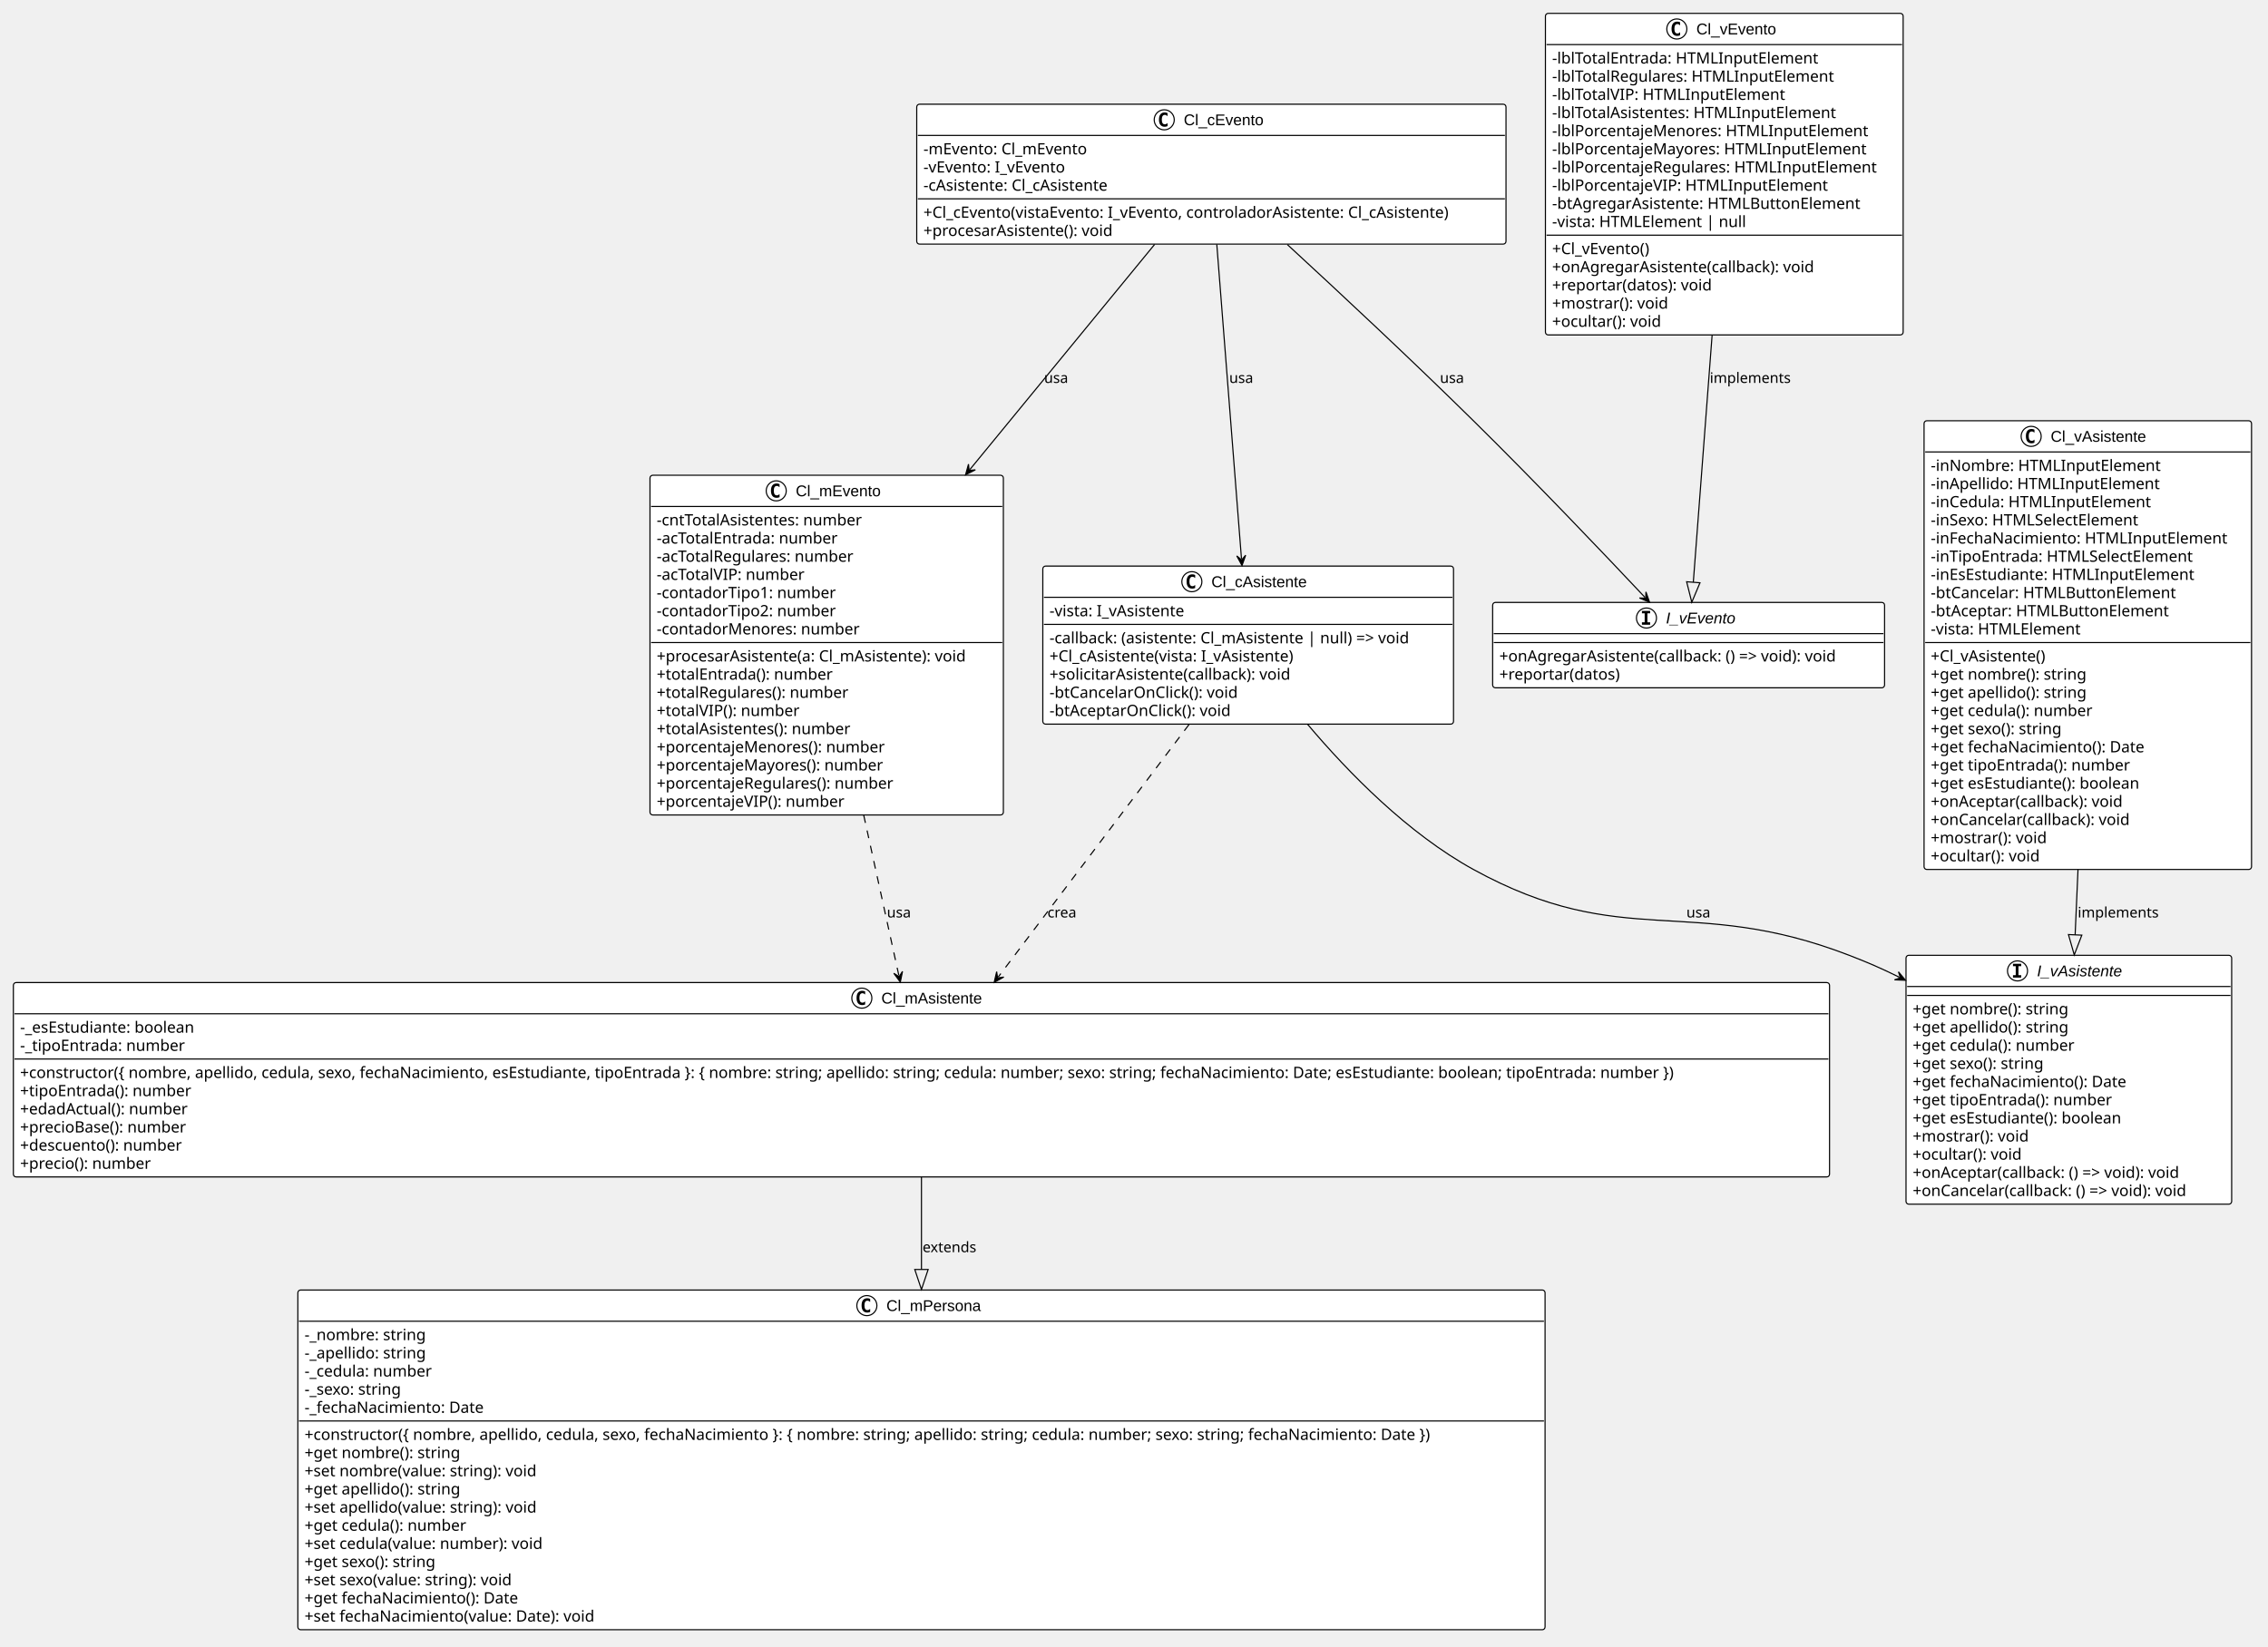
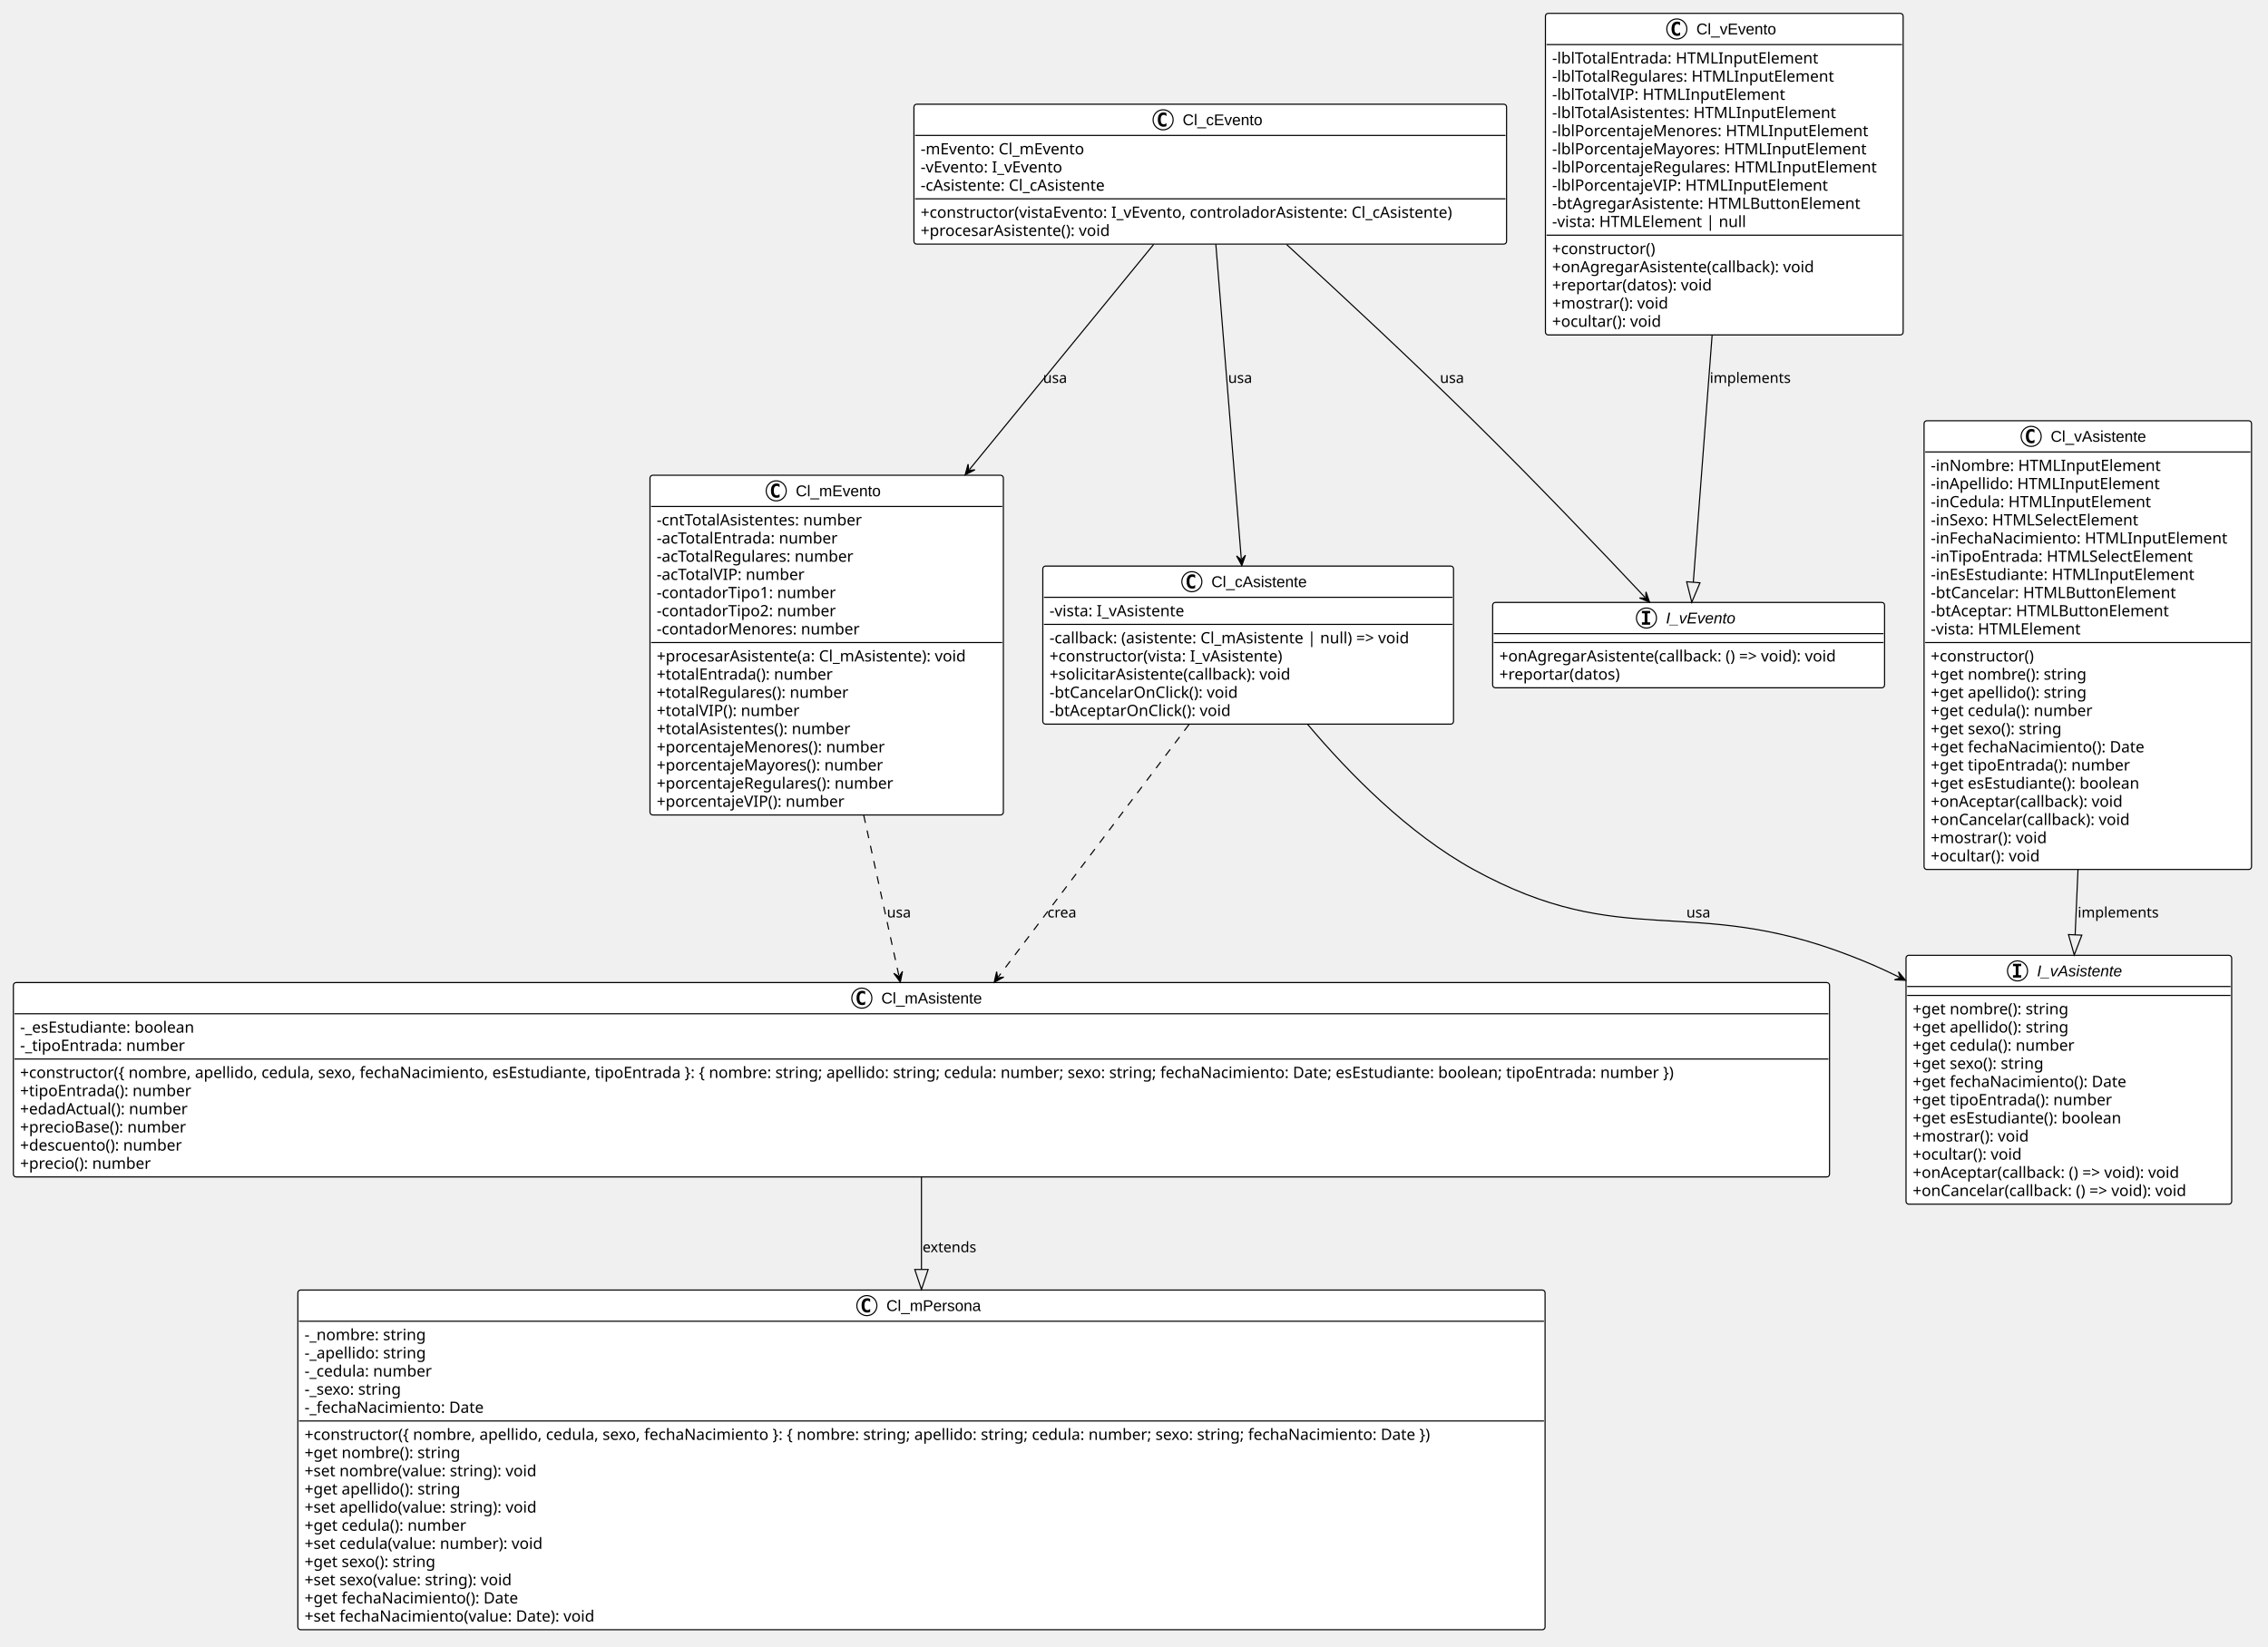
<svg xmlns="http://www.w3.org/2000/svg" contentStyleType="text/css" data-diagram-type="CLASS" height="1477px" preserveAspectRatio="none" style="width:2034px;height:1477px;background:#FFFFFF;" version="1.1" viewBox="0 0 2034 1477" width="2034px" zoomAndPan="magnify">
  <defs />
  <g>
    <g class="entity" data-qualified-name="Cl_mPersona" data-source-line="9" id="ent0002">
      <rect fill="#FFFFFF" height="304.75" rx="2.5" ry="2.5" style="stroke:#000000;stroke-width:1;" width="1118.533" x="267.12" y="1157.25" />
      <ellipse cx="777.424" cy="1171.25" fill="#FFFFFF" rx="9" ry="9" style="stroke:#000000;stroke-width:1;" />
      <path d="M780.393,1176.891 Q779.814,1177.188 779.174,1177.328 Q778.533,1177.484 777.83,1177.484 Q775.33,1177.484 774.002,1175.844 Q772.689,1174.188 772.689,1171.062 Q772.689,1167.938 774.002,1166.281 Q775.33,1164.625 777.83,1164.625 Q778.533,1164.625 779.174,1164.781 Q779.83,1164.938 780.393,1165.234 L780.393,1167.953 Q779.768,1167.375 779.174,1167.109 Q778.58,1166.828 777.955,1166.828 Q776.611,1166.828 775.924,1167.906 Q775.236,1168.969 775.236,1171.062 Q775.236,1173.156 775.924,1174.234 Q776.611,1175.297 777.955,1175.297 Q778.58,1175.297 779.174,1175.031 Q779.768,1174.75 780.393,1174.172 L780.393,1176.891 Z " fill="#000000" />
      <text fill="#000000" font-family="Arial" font-size="14" lengthAdjust="spacing" textLength="90.426" x="794.924" y="1176.097">Cl_mPersona</text>
      <line style="stroke:#000000;stroke-width:1;" x1="268.12" x2="1384.653" y1="1185.25" y2="1185.25" />
      <text fill="#000000" font-family="Verdana" font-size="14" lengthAdjust="spacing" textLength="115.739" x="273.12" y="1202.245">-_nombre: string</text>
      <text fill="#000000" font-family="Verdana" font-size="14" lengthAdjust="spacing" textLength="116.607" x="273.12" y="1218.542">-_apellido: string</text>
      <text fill="#000000" font-family="Verdana" font-size="14" lengthAdjust="spacing" textLength="122.397" x="273.12" y="1234.839">-_cedula: number</text>
      <text fill="#000000" font-family="Verdana" font-size="14" lengthAdjust="spacing" textLength="94.165" x="273.12" y="1251.136">-_sexo: string</text>
      <text fill="#000000" font-family="Verdana" font-size="14" lengthAdjust="spacing" textLength="173.079" x="273.12" y="1267.433">-_fechaNacimiento: Date</text>
      <line style="stroke:#000000;stroke-width:1;" x1="268.12" x2="1384.653" y1="1274.734" y2="1274.734" />
      <text fill="#000000" font-family="Verdana" font-size="14" lengthAdjust="spacing" textLength="1106.533" x="273.12" y="1291.729">+constructor({ nombre, apellido, cedula, sexo, fechaNacimiento }: { nombre: string; apellido: string; cedula: number; sexo: string; fechaNacimiento: Date })</text>
      <text fill="#000000" font-family="Verdana" font-size="14" lengthAdjust="spacing" textLength="153.781" x="273.12" y="1308.026">+get nombre(): string</text>
      <text fill="#000000" font-family="Verdana" font-size="14" lengthAdjust="spacing" textLength="229.223" x="273.12" y="1324.323">+set nombre(value: string): void</text>
      <text fill="#000000" font-family="Verdana" font-size="14" lengthAdjust="spacing" textLength="154.649" x="273.12" y="1340.62">+get apellido(): string</text>
      <text fill="#000000" font-family="Verdana" font-size="14" lengthAdjust="spacing" textLength="230.091" x="273.12" y="1356.917">+set apellido(value: string): void</text>
      <text fill="#000000" font-family="Verdana" font-size="14" lengthAdjust="spacing" textLength="160.44" x="273.12" y="1373.214">+get cedula(): number</text>
      <text fill="#000000" font-family="Verdana" font-size="14" lengthAdjust="spacing" textLength="235.881" x="273.12" y="1389.511">+set cedula(value: number): void</text>
      <text fill="#000000" font-family="Verdana" font-size="14" lengthAdjust="spacing" textLength="132.207" x="273.12" y="1405.808">+get sexo(): string</text>
      <text fill="#000000" font-family="Verdana" font-size="14" lengthAdjust="spacing" textLength="207.648" x="273.12" y="1422.104">+set sexo(value: string): void</text>
      <text fill="#000000" font-family="Verdana" font-size="14" lengthAdjust="spacing" textLength="211.121" x="273.12" y="1438.401">+get fechaNacimiento(): Date</text>
      <text fill="#000000" font-family="Verdana" font-size="14" lengthAdjust="spacing" textLength="286.562" x="273.12" y="1454.698">+set fechaNacimiento(value: Date): void</text>
    </g>
    <g class="entity" data-qualified-name="Cl_mAsistente" data-source-line="28" id="ent0003">
      <rect fill="#FFFFFF" height="174.375" rx="2.5" ry="2.5" style="stroke:#000000;stroke-width:1;" width="1628.774" x="12" y="881.43" />
      <ellipse cx="772.919" cy="895.43" fill="#FFFFFF" rx="9" ry="9" style="stroke:#000000;stroke-width:1;" />
      <path d="M775.888,901.071 Q775.31,901.367 774.669,901.508 Q774.029,901.664 773.326,901.664 Q770.826,901.664 769.498,900.024 Q768.185,898.367 768.185,895.242 Q768.185,892.117 769.498,890.461 Q770.826,888.805 773.326,888.805 Q774.029,888.805 774.669,888.961 Q775.326,889.117 775.888,889.414 L775.888,892.133 Q775.263,891.555 774.669,891.289 Q774.076,891.008 773.451,891.008 Q772.107,891.008 771.419,892.086 Q770.732,893.149 770.732,895.242 Q770.732,897.336 771.419,898.414 Q772.107,899.477 773.451,899.477 Q774.076,899.477 774.669,899.211 Q775.263,898.93 775.888,898.352 L775.888,901.071 Z " fill="#000000" />
      <text fill="#000000" font-family="Arial" font-size="14" lengthAdjust="spacing" textLength="99.436" x="790.419" y="900.277">Cl_mAsistente</text>
      <line style="stroke:#000000;stroke-width:1;" x1="13" x2="1639.774" y1="909.43" y2="909.43" />
      <text fill="#000000" font-family="Verdana" font-size="14" lengthAdjust="spacing" textLength="167.932" x="18" y="926.425">-_esEstudiante: boolean</text>
      <text fill="#000000" font-family="Verdana" font-size="14" lengthAdjust="spacing" textLength="157.698" x="18" y="942.722">-_tipoEntrada: number</text>
      <line style="stroke:#000000;stroke-width:1;" x1="13" x2="1639.774" y1="950.024" y2="950.024" />
      <text fill="#000000" font-family="Verdana" font-size="14" lengthAdjust="spacing" textLength="1616.774" x="18" y="967.019">+constructor({ nombre, apellido, cedula, sexo, fechaNacimiento, esEstudiante, tipoEntrada }: { nombre: string; apellido: string; cedula: number; sexo: string; fechaNacimiento: Date; esEstudiante: boolean; tipoEntrada: number })</text>
      <text fill="#000000" font-family="Verdana" font-size="14" lengthAdjust="spacing" textLength="168.301" x="18" y="983.316">+tipoEntrada(): number</text>
      <text fill="#000000" font-family="Verdana" font-size="14" lengthAdjust="spacing" textLength="165.532" x="18" y="999.613">+edadActual(): number</text>
      <text fill="#000000" font-family="Verdana" font-size="14" lengthAdjust="spacing" textLength="163.96" x="18" y="1015.909">+precioBase(): number</text>
      <text fill="#000000" font-family="Verdana" font-size="14" lengthAdjust="spacing" textLength="159.366" x="18" y="1032.206">+descuento(): number</text>
      <text fill="#000000" font-family="Verdana" font-size="14" lengthAdjust="spacing" textLength="129.869" x="18" y="1048.503">+precio(): number</text>
    </g>
    <g class="entity" data-qualified-name="Cl_mEvento" data-source-line="41" id="ent0005">
      <rect fill="#FFFFFF" height="304.75" rx="2.5" ry="2.5" style="stroke:#000000;stroke-width:1;" width="316.91" x="582.93" y="426.34" />
      <ellipse cx="696.148" cy="440.34" fill="#FFFFFF" rx="9" ry="9" style="stroke:#000000;stroke-width:1;" />
      <path d="M699.116,445.981 Q698.538,446.277 697.898,446.418 Q697.257,446.574 696.554,446.574 Q694.054,446.574 692.726,444.934 Q691.413,443.277 691.413,440.152 Q691.413,437.027 692.726,435.371 Q694.054,433.715 696.554,433.715 Q697.257,433.715 697.898,433.871 Q698.554,434.027 699.116,434.324 L699.116,437.043 Q698.491,436.465 697.898,436.199 Q697.304,435.918 696.679,435.918 Q695.335,435.918 694.648,436.996 Q693.96,438.059 693.96,440.152 Q693.96,442.246 694.648,443.324 Q695.335,444.387 696.679,444.387 Q697.304,444.387 697.898,444.121 Q698.491,443.84 699.116,443.262 L699.116,445.981 Z " fill="#000000" />
      <text fill="#000000" font-family="Arial" font-size="14" lengthAdjust="spacing" textLength="82.975" x="713.648" y="445.187">Cl_mEvento</text>
      <line style="stroke:#000000;stroke-width:1;" x1="583.93" x2="898.84" y1="454.34" y2="454.34" />
      <text fill="#000000" font-family="Verdana" font-size="14" lengthAdjust="spacing" textLength="198.42" x="588.93" y="471.335">-cntTotalAsistentes: number</text>
      <text fill="#000000" font-family="Verdana" font-size="14" lengthAdjust="spacing" textLength="175.219" x="588.93" y="487.632">-acTotalEntrada: number</text>
      <text fill="#000000" font-family="Verdana" font-size="14" lengthAdjust="spacing" textLength="190.442" x="588.93" y="503.929">-acTotalRegulares: number</text>
      <text fill="#000000" font-family="Verdana" font-size="14" lengthAdjust="spacing" textLength="142.358" x="588.93" y="520.226">-acTotalVIP: number</text>
      <text fill="#000000" font-family="Verdana" font-size="14" lengthAdjust="spacing" textLength="170.071" x="588.93" y="536.523">-contadorTipo1: number</text>
      <text fill="#000000" font-family="Verdana" font-size="14" lengthAdjust="spacing" textLength="170.071" x="588.93" y="552.819">-contadorTipo2: number</text>
      <text fill="#000000" font-family="Verdana" font-size="14" lengthAdjust="spacing" textLength="191.065" x="588.93" y="569.116">-contadorMenores: number</text>
      <line style="stroke:#000000;stroke-width:1;" x1="583.93" x2="898.84" y1="576.418" y2="576.418" />
      <text fill="#000000" font-family="Verdana" font-size="14" lengthAdjust="spacing" textLength="304.91" x="588.93" y="593.413">+procesarAsistente(a: Cl_mAsistente): void</text>
      <text fill="#000000" font-family="Verdana" font-size="14" lengthAdjust="spacing" textLength="173.482" x="588.93" y="609.71">+totalEntrada(): number</text>
      <text fill="#000000" font-family="Verdana" font-size="14" lengthAdjust="spacing" textLength="188.706" x="588.93" y="626.007">+totalRegulares(): number</text>
      <text fill="#000000" font-family="Verdana" font-size="14" lengthAdjust="spacing" textLength="140.622" x="588.93" y="642.304">+totalVIP(): number</text>
      <text fill="#000000" font-family="Verdana" font-size="14" lengthAdjust="spacing" textLength="190.9" x="588.93" y="658.601">+totalAsistentes(): number</text>
      <text fill="#000000" font-family="Verdana" font-size="14" lengthAdjust="spacing" textLength="221.218" x="588.93" y="674.898">+porcentajeMenores(): number</text>
      <text fill="#000000" font-family="Verdana" font-size="14" lengthAdjust="spacing" textLength="220.596" x="588.93" y="691.194">+porcentajeMayores(): number</text>
      <text fill="#000000" font-family="Verdana" font-size="14" lengthAdjust="spacing" textLength="231.656" x="588.93" y="707.491">+porcentajeRegulares(): number</text>
      <text fill="#000000" font-family="Verdana" font-size="14" lengthAdjust="spacing" textLength="183.572" x="588.93" y="723.788">+porcentajeVIP(): number</text>
    </g>
    <g class="entity" data-qualified-name="I_vAsistente" data-source-line="63" id="ent0007">
      <rect fill="#FFFFFF" height="223.266" rx="2.5" ry="2.5" style="stroke:#000000;stroke-width:1;" width="292.055" x="1709.36" y="856.98" />
      <ellipse cx="1809.364" cy="870.98" fill="#FFFFFF" rx="9" ry="9" style="stroke:#000000;stroke-width:1;" />
      <path d="M1805.286,866.746 L1805.286,864.589 L1812.676,864.589 L1812.676,866.746 L1810.208,866.746 L1810.208,874.824 L1812.676,874.824 L1812.676,876.98 L1805.286,876.98 L1805.286,874.824 L1807.755,874.824 L1807.755,866.746 L1805.286,866.746 Z " fill="#000000" />
      <text fill="#000000" font-family="Arial" font-size="14" font-style="italic" lengthAdjust="spacing" textLength="84.547" x="1826.864" y="875.827">I_vAsistente</text>
      <line style="stroke:#000000;stroke-width:1;" x1="1710.36" x2="2000.415" y1="884.98" y2="884.98" />
      <line style="stroke:#000000;stroke-width:1;" x1="1710.36" x2="2000.415" y1="892.98" y2="892.98" />
      <text fill="#000000" font-family="Verdana" font-size="14" lengthAdjust="spacing" textLength="153.781" x="1715.36" y="909.975">+get nombre(): string</text>
      <text fill="#000000" font-family="Verdana" font-size="14" lengthAdjust="spacing" textLength="154.649" x="1715.36" y="926.272">+get apellido(): string</text>
      <text fill="#000000" font-family="Verdana" font-size="14" lengthAdjust="spacing" textLength="160.44" x="1715.36" y="942.569">+get cedula(): number</text>
      <text fill="#000000" font-family="Verdana" font-size="14" lengthAdjust="spacing" textLength="132.207" x="1715.36" y="958.866">+get sexo(): string</text>
      <text fill="#000000" font-family="Verdana" font-size="14" lengthAdjust="spacing" textLength="211.121" x="1715.36" y="975.163">+get fechaNacimiento(): Date</text>
      <text fill="#000000" font-family="Verdana" font-size="14" lengthAdjust="spacing" textLength="195.74" x="1715.36" y="991.46">+get tipoEntrada(): number</text>
      <text fill="#000000" font-family="Verdana" font-size="14" lengthAdjust="spacing" textLength="205.974" x="1715.36" y="1007.756">+get esEstudiante(): boolean</text>
      <text fill="#000000" font-family="Verdana" font-size="14" lengthAdjust="spacing" textLength="116.525" x="1715.36" y="1024.053">+mostrar(): void</text>
      <text fill="#000000" font-family="Verdana" font-size="14" lengthAdjust="spacing" textLength="110.298" x="1715.36" y="1040.35">+ocultar(): void</text>
      <text fill="#000000" font-family="Verdana" font-size="14" lengthAdjust="spacing" textLength="272.891" x="1715.36" y="1056.647">+onAceptar(callback: () =&gt; void): void</text>
      <text fill="#000000" font-family="Verdana" font-size="14" lengthAdjust="spacing" textLength="280.055" x="1715.36" y="1072.944">+onCancelar(callback: () =&gt; void): void</text>
    </g>
    <g class="entity" data-qualified-name="I_vEvento" data-source-line="77" id="ent0008">
      <rect fill="#FFFFFF" height="76.594" rx="2.5" ry="2.5" style="stroke:#000000;stroke-width:1;" width="351.479" x="1338.65" y="540.42" />
      <ellipse cx="1476.597" cy="554.42" fill="#FFFFFF" rx="9" ry="9" style="stroke:#000000;stroke-width:1;" />
      <path d="M1472.519,550.186 L1472.519,548.029 L1479.909,548.029 L1479.909,550.186 L1477.44,550.186 L1477.44,558.264 L1479.909,558.264 L1479.909,560.42 L1472.519,560.42 L1472.519,558.264 L1474.987,558.264 L1474.987,550.186 L1472.519,550.186 Z " fill="#000000" />
      <text fill="#000000" font-family="Arial" font-size="14" font-style="italic" lengthAdjust="spacing" textLength="68.086" x="1494.097" y="559.267">I_vEvento</text>
      <line style="stroke:#000000;stroke-width:1;" x1="1339.65" x2="1689.13" y1="568.42" y2="568.42" />
      <line style="stroke:#000000;stroke-width:1;" x1="1339.65" x2="1689.13" y1="576.42" y2="576.42" />
      <text fill="#000000" font-family="Verdana" font-size="14" lengthAdjust="spacing" textLength="339.479" x="1344.65" y="593.415">+onAgregarAsistente(callback: () =&gt; void): void</text>
      <text fill="#000000" font-family="Verdana" font-size="14" lengthAdjust="spacing" textLength="118.87" x="1344.65" y="609.712">+reportar(datos)</text>
    </g>
    <g class="entity" data-qualified-name="Cl_vAsistente" data-source-line="83" id="ent0009">
      <rect fill="#FFFFFF" height="402.531" rx="2.5" ry="2.5" style="stroke:#000000;stroke-width:1;" width="293.675" x="1725.55" y="377.45" />
      <ellipse cx="1821.596" cy="391.45" fill="#FFFFFF" rx="9" ry="9" style="stroke:#000000;stroke-width:1;" />
      <path d="M1824.565,397.091 Q1823.986,397.387 1823.346,397.528 Q1822.705,397.684 1822.002,397.684 Q1819.502,397.684 1818.174,396.044 Q1816.861,394.387 1816.861,391.262 Q1816.861,388.137 1818.174,386.481 Q1819.502,384.825 1822.002,384.825 Q1822.705,384.825 1823.346,384.981 Q1824.002,385.137 1824.565,385.434 L1824.565,388.153 Q1823.94,387.575 1823.346,387.309 Q1822.752,387.028 1822.127,387.028 Q1820.783,387.028 1820.096,388.106 Q1819.408,389.169 1819.408,391.262 Q1819.408,393.356 1820.096,394.434 Q1820.783,395.497 1822.127,395.497 Q1822.752,395.497 1823.346,395.231 Q1823.94,394.95 1824.565,394.372 L1824.565,397.091 Z " fill="#000000" />
      <text fill="#000000" font-family="Arial" font-size="14" lengthAdjust="spacing" textLength="94.083" x="1839.096" y="396.297">Cl_vAsistente</text>
      <line style="stroke:#000000;stroke-width:1;" x1="1726.55" x2="2018.225" y1="405.45" y2="405.45" />
      <text fill="#000000" font-family="Verdana" font-size="14" lengthAdjust="spacing" textLength="216.084" x="1731.55" y="422.445">-inNombre: HTMLInputElement</text>
      <text fill="#000000" font-family="Verdana" font-size="14" lengthAdjust="spacing" textLength="216.351" x="1731.55" y="438.742">-inApellido: HTMLInputElement</text>
      <text fill="#000000" font-family="Verdana" font-size="14" lengthAdjust="spacing" textLength="208.769" x="1731.55" y="455.039">-inCedula: HTMLInputElement</text>
      <text fill="#000000" font-family="Verdana" font-size="14" lengthAdjust="spacing" textLength="201.441" x="1731.55" y="471.336">-inSexo: HTMLSelectElement</text>
      <text fill="#000000" font-family="Verdana" font-size="14" lengthAdjust="spacing" textLength="281.675" x="1731.55" y="487.633">-inFechaNacimiento: HTMLInputElement</text>
      <text fill="#000000" font-family="Verdana" font-size="14" lengthAdjust="spacing" textLength="251.993" x="1731.55" y="503.93">-inTipoEntrada: HTMLSelectElement</text>
      <text fill="#000000" font-family="Verdana" font-size="14" lengthAdjust="spacing" textLength="251.125" x="1731.55" y="520.226">-inEsEstudiante: HTMLInputElement</text>
      <text fill="#000000" font-family="Verdana" font-size="14" lengthAdjust="spacing" textLength="234.172" x="1731.55" y="536.523">-btCancelar: HTMLButtonElement</text>
      <text fill="#000000" font-family="Verdana" font-size="14" lengthAdjust="spacing" textLength="227.008" x="1731.55" y="552.82">-btAceptar: HTMLButtonElement</text>
      <text fill="#000000" font-family="Verdana" font-size="14" lengthAdjust="spacing" textLength="144.676" x="1731.55" y="569.117">-vista: HTMLElement</text>
      <line style="stroke:#000000;stroke-width:1;" x1="1726.55" x2="2018.225" y1="576.419" y2="576.419" />
-       <text fill="#000000" font-family="Verdana" font-size="14" lengthAdjust="spacing" textLength="116.737" x="1731.55" y="593.414">+Cl_vAsistente()</text>
+       <text fill="#000000" font-family="Verdana" font-size="14" lengthAdjust="spacing" textLength="102.71" x="1731.55" y="593.414">+constructor()</text>
      <text fill="#000000" font-family="Verdana" font-size="14" lengthAdjust="spacing" textLength="153.781" x="1731.55" y="609.711">+get nombre(): string</text>
      <text fill="#000000" font-family="Verdana" font-size="14" lengthAdjust="spacing" textLength="154.649" x="1731.55" y="626.008">+get apellido(): string</text>
      <text fill="#000000" font-family="Verdana" font-size="14" lengthAdjust="spacing" textLength="160.44" x="1731.55" y="642.304">+get cedula(): number</text>
      <text fill="#000000" font-family="Verdana" font-size="14" lengthAdjust="spacing" textLength="132.207" x="1731.55" y="658.601">+get sexo(): string</text>
      <text fill="#000000" font-family="Verdana" font-size="14" lengthAdjust="spacing" textLength="211.121" x="1731.55" y="674.898">+get fechaNacimiento(): Date</text>
      <text fill="#000000" font-family="Verdana" font-size="14" lengthAdjust="spacing" textLength="195.74" x="1731.55" y="691.195">+get tipoEntrada(): number</text>
      <text fill="#000000" font-family="Verdana" font-size="14" lengthAdjust="spacing" textLength="205.974" x="1731.55" y="707.492">+get esEstudiante(): boolean</text>
      <text fill="#000000" font-family="Verdana" font-size="14" lengthAdjust="spacing" textLength="190.811" x="1731.55" y="723.789">+onAceptar(callback): void</text>
      <text fill="#000000" font-family="Verdana" font-size="14" lengthAdjust="spacing" textLength="197.976" x="1731.55" y="740.086">+onCancelar(callback): void</text>
      <text fill="#000000" font-family="Verdana" font-size="14" lengthAdjust="spacing" textLength="116.525" x="1731.55" y="756.383">+mostrar(): void</text>
      <text fill="#000000" font-family="Verdana" font-size="14" lengthAdjust="spacing" textLength="110.298" x="1731.55" y="772.679">+ocultar(): void</text>
    </g>
    <g class="entity" data-qualified-name="Cl_vEvento" data-source-line="108" id="ent0010">
      <rect fill="#FFFFFF" height="288.453" rx="2.5" ry="2.5" style="stroke:#000000;stroke-width:1;" width="320.807" x="1385.98" y="12" />
      <ellipse cx="1503.822" cy="26" fill="#FFFFFF" rx="9" ry="9" style="stroke:#000000;stroke-width:1;" />
      <path d="M1506.791,31.641 Q1506.213,31.938 1505.572,32.078 Q1504.932,32.234 1504.228,32.234 Q1501.728,32.234 1500.4,30.594 Q1499.088,28.938 1499.088,25.812 Q1499.088,22.688 1500.4,21.031 Q1501.728,19.375 1504.228,19.375 Q1504.932,19.375 1505.572,19.531 Q1506.228,19.688 1506.791,19.984 L1506.791,22.703 Q1506.166,22.125 1505.572,21.859 Q1504.978,21.578 1504.353,21.578 Q1503.01,21.578 1502.322,22.656 Q1501.635,23.719 1501.635,25.812 Q1501.635,27.906 1502.322,28.984 Q1503.01,30.047 1504.353,30.047 Q1504.978,30.047 1505.572,29.781 Q1506.166,29.5 1506.791,28.922 L1506.791,31.641 Z " fill="#000000" />
      <text fill="#000000" font-family="Arial" font-size="14" lengthAdjust="spacing" textLength="77.622" x="1521.322" y="30.847">Cl_vEvento</text>
      <line style="stroke:#000000;stroke-width:1;" x1="1386.98" x2="1705.787" y1="40" y2="40" />
      <text fill="#000000" font-family="Verdana" font-size="14" lengthAdjust="spacing" textLength="254.14" x="1391.98" y="56.995">-lblTotalEntrada: HTMLInputElement</text>
      <text fill="#000000" font-family="Verdana" font-size="14" lengthAdjust="spacing" textLength="269.363" x="1391.98" y="73.292">-lblTotalRegulares: HTMLInputElement</text>
      <text fill="#000000" font-family="Verdana" font-size="14" lengthAdjust="spacing" textLength="221.279" x="1391.98" y="89.589">-lblTotalVIP: HTMLInputElement</text>
      <text fill="#000000" font-family="Verdana" font-size="14" lengthAdjust="spacing" textLength="271.558" x="1391.98" y="105.886">-lblTotalAsistentes: HTMLInputElement</text>
      <text fill="#000000" font-family="Verdana" font-size="14" lengthAdjust="spacing" textLength="298.368" x="1391.98" y="122.183">-lblPorcentajeMenores: HTMLInputElement</text>
      <text fill="#000000" font-family="Verdana" font-size="14" lengthAdjust="spacing" textLength="297.746" x="1391.98" y="138.48">-lblPorcentajeMayores: HTMLInputElement</text>
      <text fill="#000000" font-family="Verdana" font-size="14" lengthAdjust="spacing" textLength="308.807" x="1391.98" y="154.776">-lblPorcentajeRegulares: HTMLInputElement</text>
      <text fill="#000000" font-family="Verdana" font-size="14" lengthAdjust="spacing" textLength="260.723" x="1391.98" y="171.073">-lblPorcentajeVIP: HTMLInputElement</text>
      <text fill="#000000" font-family="Verdana" font-size="14" lengthAdjust="spacing" textLength="293.597" x="1391.98" y="187.37">-btAgregarAsistente: HTMLButtonElement</text>
      <text fill="#000000" font-family="Verdana" font-size="14" lengthAdjust="spacing" textLength="183.818" x="1391.98" y="203.667">-vista: HTMLElement | null</text>
      <line style="stroke:#000000;stroke-width:1;" x1="1386.98" x2="1705.787" y1="210.969" y2="210.969" />
-       <text fill="#000000" font-family="Verdana" font-size="14" lengthAdjust="spacing" textLength="100.276" x="1391.98" y="227.964">+Cl_vEvento()</text>
+       <text fill="#000000" font-family="Verdana" font-size="14" lengthAdjust="spacing" textLength="102.71" x="1391.98" y="227.964">+constructor()</text>
      <text fill="#000000" font-family="Verdana" font-size="14" lengthAdjust="spacing" textLength="257.4" x="1391.98" y="244.261">+onAgregarAsistente(callback): void</text>
      <text fill="#000000" font-family="Verdana" font-size="14" lengthAdjust="spacing" textLength="157.664" x="1391.98" y="260.558">+reportar(datos): void</text>
      <text fill="#000000" font-family="Verdana" font-size="14" lengthAdjust="spacing" textLength="116.525" x="1391.98" y="276.854">+mostrar(): void</text>
      <text fill="#000000" font-family="Verdana" font-size="14" lengthAdjust="spacing" textLength="110.298" x="1391.98" y="293.151">+ocultar(): void</text>
    </g>
    <g class="entity" data-qualified-name="Cl_cAsistente" data-source-line="130" id="ent0013">
      <rect fill="#FFFFFF" height="141.781" rx="2.5" ry="2.5" style="stroke:#000000;stroke-width:1;" width="368.337" x="935.22" y="507.83" />
      <ellipse cx="1068.891" cy="521.83" fill="#FFFFFF" rx="9" ry="9" style="stroke:#000000;stroke-width:1;" />
      <path d="M1071.86,527.471 Q1071.282,527.768 1070.641,527.908 Q1070,528.064 1069.297,528.064 Q1066.797,528.064 1065.469,526.424 Q1064.157,524.768 1064.157,521.643 Q1064.157,518.518 1065.469,516.861 Q1066.797,515.205 1069.297,515.205 Q1070,515.205 1070.641,515.361 Q1071.297,515.518 1071.86,515.814 L1071.86,518.533 Q1071.235,517.955 1070.641,517.689 Q1070.047,517.408 1069.422,517.408 Q1068.078,517.408 1067.391,518.486 Q1066.703,519.549 1066.703,521.643 Q1066.703,523.736 1067.391,524.814 Q1068.078,525.877 1069.422,525.877 Q1070.047,525.877 1070.641,525.611 Q1071.235,525.33 1071.86,524.752 L1071.86,527.471 Z " fill="#000000" />
      <text fill="#000000" font-family="Arial" font-size="14" lengthAdjust="spacing" textLength="93.495" x="1086.391" y="526.677">Cl_cAsistente</text>
      <line style="stroke:#000000;stroke-width:1;" x1="936.22" x2="1302.557" y1="535.83" y2="535.83" />
      <text fill="#000000" font-family="Verdana" font-size="14" lengthAdjust="spacing" textLength="132.303" x="941.22" y="552.825">-vista: I_vAsistente</text>
      <line style="stroke:#000000;stroke-width:1;" x1="936.22" x2="1302.557" y1="560.127" y2="560.127" />
      <text fill="#000000" font-family="Verdana" font-size="14" lengthAdjust="spacing" textLength="356.337" x="941.22" y="577.122">-callback: (asistente: Cl_mAsistente | null) =&gt; void</text>
-       <text fill="#000000" font-family="Verdana" font-size="14" lengthAdjust="spacing" textLength="243.4" x="941.22" y="593.419">+Cl_cAsistente(vista: I_vAsistente)</text>
+       <text fill="#000000" font-family="Verdana" font-size="14" lengthAdjust="spacing" textLength="229.961" x="941.22" y="593.419">+constructor(vista: I_vAsistente)</text>
      <text fill="#000000" font-family="Verdana" font-size="14" lengthAdjust="spacing" textLength="238.957" x="941.22" y="609.716">+solicitarAsistente(callback): void</text>
      <text fill="#000000" font-family="Verdana" font-size="14" lengthAdjust="spacing" textLength="184.16" x="941.22" y="626.013">-btCancelarOnClick(): void</text>
      <text fill="#000000" font-family="Verdana" font-size="14" lengthAdjust="spacing" textLength="176.996" x="941.22" y="642.309">-btAceptarOnClick(): void</text>
    </g>
    <g class="entity" data-qualified-name="Cl_cEvento" data-source-line="139" id="ent0014">
-       <rect fill="#FFFFFF" height="125.484" rx="2.5" ry="2.5" style="stroke:#000000;stroke-width:1;" width="528.469" x="822.15" y="93.48" />
-       <ellipse cx="1044.117" cy="107.48" fill="#FFFFFF" rx="9" ry="9" style="stroke:#000000;stroke-width:1;" />
-       <path d="M1047.086,113.121 Q1046.508,113.418 1045.867,113.558 Q1045.227,113.714 1044.524,113.714 Q1042.024,113.714 1040.695,112.074 Q1039.383,110.418 1039.383,107.293 Q1039.383,104.168 1040.695,102.511 Q1042.024,100.855 1044.524,100.855 Q1045.227,100.855 1045.867,101.011 Q1046.524,101.168 1047.086,101.464 L1047.086,104.183 Q1046.461,103.605 1045.867,103.339 Q1045.274,103.058 1044.649,103.058 Q1043.305,103.058 1042.617,104.136 Q1041.93,105.199 1041.93,107.293 Q1041.93,109.386 1042.617,110.464 Q1043.305,111.527 1044.649,111.527 Q1045.274,111.527 1045.867,111.261 Q1046.461,110.98 1047.086,110.402 L1047.086,113.121 Z " fill="#000000" />
-       <text fill="#000000" font-family="Arial" font-size="14" lengthAdjust="spacing" textLength="77.034" x="1061.617" y="112.327">Cl_cEvento</text>
-       <line style="stroke:#000000;stroke-width:1;" x1="823.15" x2="1349.619" y1="121.48" y2="121.48" />
-       <text fill="#000000" font-family="Verdana" font-size="14" lengthAdjust="spacing" textLength="159.503" x="828.15" y="138.475">-mEvento: Cl_mEvento</text>
-       <text fill="#000000" font-family="Verdana" font-size="14" lengthAdjust="spacing" textLength="139.262" x="828.15" y="154.772">-vEvento: I_vEvento</text>
-       <text fill="#000000" font-family="Verdana" font-size="14" lengthAdjust="spacing" textLength="180.544" x="828.15" y="171.069">-cAsistente: Cl_cAsistente</text>
-       <line style="stroke:#000000;stroke-width:1;" x1="823.15" x2="1349.619" y1="178.371" y2="178.371" />
-       <text fill="#000000" font-family="Verdana" font-size="14" lengthAdjust="spacing" textLength="516.469" x="828.15" y="195.366">+Cl_cEvento(vistaEvento: I_vEvento, controladorAsistente: Cl_cAsistente)</text>
-       <text fill="#000000" font-family="Verdana" font-size="14" lengthAdjust="spacing" textLength="187.728" x="828.15" y="211.663">+procesarAsistente(): void</text>
+       <rect fill="#FFFFFF" height="125.484" rx="2.5" ry="2.5" style="stroke:#000000;stroke-width:1;" width="531.49" x="819.64" y="93.48" />
+       <ellipse cx="1043.118" cy="107.48" fill="#FFFFFF" rx="9" ry="9" style="stroke:#000000;stroke-width:1;" />
+       <path d="M1046.087,113.121 Q1045.509,113.418 1044.868,113.558 Q1044.227,113.714 1043.524,113.714 Q1041.024,113.714 1039.696,112.074 Q1038.384,110.418 1038.384,107.293 Q1038.384,104.168 1039.696,102.511 Q1041.024,100.855 1043.524,100.855 Q1044.227,100.855 1044.868,101.011 Q1045.524,101.168 1046.087,101.464 L1046.087,104.183 Q1045.462,103.605 1044.868,103.339 Q1044.274,103.058 1043.649,103.058 Q1042.305,103.058 1041.618,104.136 Q1040.93,105.199 1040.93,107.293 Q1040.93,109.386 1041.618,110.464 Q1042.305,111.527 1043.649,111.527 Q1044.274,111.527 1044.868,111.261 Q1045.462,110.98 1046.087,110.402 L1046.087,113.121 Z " fill="#000000" />
+       <text fill="#000000" font-family="Arial" font-size="14" lengthAdjust="spacing" textLength="77.034" x="1060.618" y="112.327">Cl_cEvento</text>
+       <line style="stroke:#000000;stroke-width:1;" x1="820.64" x2="1350.13" y1="121.48" y2="121.48" />
+       <text fill="#000000" font-family="Verdana" font-size="14" lengthAdjust="spacing" textLength="159.503" x="825.64" y="138.475">-mEvento: Cl_mEvento</text>
+       <text fill="#000000" font-family="Verdana" font-size="14" lengthAdjust="spacing" textLength="139.262" x="825.64" y="154.772">-vEvento: I_vEvento</text>
+       <text fill="#000000" font-family="Verdana" font-size="14" lengthAdjust="spacing" textLength="180.544" x="825.64" y="171.069">-cAsistente: Cl_cAsistente</text>
+       <line style="stroke:#000000;stroke-width:1;" x1="820.64" x2="1350.13" y1="178.371" y2="178.371" />
+       <text fill="#000000" font-family="Verdana" font-size="14" lengthAdjust="spacing" textLength="519.49" x="825.64" y="195.366">+constructor(vistaEvento: I_vEvento, controladorAsistente: Cl_cAsistente)</text>
+       <text fill="#000000" font-family="Verdana" font-size="14" lengthAdjust="spacing" textLength="187.728" x="825.64" y="211.663">+procesarAsistente(): void</text>
    </g>
    <g class="link" data-entity-1="ent0003" data-entity-2="ent0002" data-link-type="extension" data-source-line="39" id="lnk4">
      <path codeLine="39" d="M826.39,1056.04 C826.39,1086.74 826.39,1104.27 826.39,1138.81" fill="none" id="Cl_mAsistente-to-Cl_mPersona" style="stroke:#000000;stroke-width:1;" />
      <polygon fill="none" points="826.39,1156.81,832.39,1138.81,820.39,1138.81,826.39,1156.81" style="stroke:#000000;stroke-width:1;" />
      <text fill="#000000" font-family="Verdana" font-size="13" lengthAdjust="spacing" textLength="52.051" x="827.39" y="1123.317">extends</text>
    </g>
    <g class="link" data-entity-1="ent0005" data-entity-2="ent0003" data-link-type="dependency" data-source-line="60" id="lnk6">
      <path codeLine="60" d="M774.62,731.36 C785.74,782.14 796.475,831.139 806.135,875.189" fill="none" id="Cl_mEvento-to-Cl_mAsistente" style="stroke:#000000;stroke-width:1;stroke-dasharray:7,7;" />
      <polygon fill="#000000" points="807.42,881.05,809.399,871.402,806.349,876.166,801.585,873.116,807.42,881.05" style="stroke:#000000;stroke-width:1;" />
      <text fill="#000000" font-family="Verdana" font-size="13" lengthAdjust="spacing" textLength="22.979" x="795.39" y="823.047">usa</text>
    </g>
    <g class="link" data-entity-1="ent0009" data-entity-2="ent0007" data-link-type="extension" data-source-line="126" id="lnk11">
      <path codeLine="126" d="M1863.6,780.2 C1862.45,806.48 1862.086,814.617 1861.036,838.637" fill="none" id="Cl_vAsistente-to-I_vAsistente" style="stroke:#000000;stroke-width:1;" />
      <polygon fill="none" points="1860.25,856.62,1867.03,838.899,1855.042,838.375,1860.25,856.62" style="stroke:#000000;stroke-width:1;" />
      <text fill="#000000" font-family="Verdana" font-size="13" lengthAdjust="spacing" textLength="76.908" x="1863.39" y="823.047">implements</text>
    </g>
    <g class="link" data-entity-1="ent0010" data-entity-2="ent0008" data-link-type="extension" data-source-line="127" id="lnk12">
      <path codeLine="127" d="M1535.46,300.76 C1529,385.7 1522.663,468.892 1518.603,522.342" fill="none" id="Cl_vEvento-to-I_vEvento" style="stroke:#000000;stroke-width:1;" />
      <polygon fill="none" points="1517.24,540.29,1524.586,522.796,1512.621,521.887,1517.24,540.29" style="stroke:#000000;stroke-width:1;" />
      <text fill="#000000" font-family="Verdana" font-size="13" lengthAdjust="spacing" textLength="76.908" x="1533.39" y="343.517">implements</text>
    </g>
    <g class="link" data-entity-1="ent0013" data-entity-2="ent0007" data-link-type="dependency" data-source-line="148" id="lnk15">
      <path codeLine="148" d="M1172.55,649.63 C1209.6,693.52 1262.76,747.74 1321.39,779.98 C1456.01,854.03 1515.04,801.69 1658.39,856.98 C1675.13,863.44 1686.801,868.471 1703.511,876.731" fill="none" id="Cl_cAsistente-to-I_vAsistente" style="stroke:#000000;stroke-width:1;" />
      <polygon fill="#000000" points="1708.89,879.39,1702.594,871.816,1704.408,877.174,1699.049,878.988,1708.89,879.39" style="stroke:#000000;stroke-width:1;" />
      <text fill="#000000" font-family="Verdana" font-size="13" lengthAdjust="spacing" textLength="22.979" x="1512.39" y="823.047">usa</text>
    </g>
    <g class="link" data-entity-1="ent0013" data-entity-2="ent0003" data-link-type="dependency" data-source-line="149" id="lnk16">
      <path codeLine="149" d="M1066.33,649.96 C1017.27,714.92 947.826,806.842 895.226,876.482" fill="none" id="Cl_cAsistente-to-Cl_mAsistente" style="stroke:#000000;stroke-width:1;stroke-dasharray:7,7;" />
      <polygon fill="#000000" points="891.61,881.27,900.226,876.499,894.624,877.28,893.842,871.678,891.61,881.27" style="stroke:#000000;stroke-width:1;" />
      <text fill="#000000" font-family="Verdana" font-size="13" lengthAdjust="spacing" textLength="28.456" x="939.39" y="823.047">crea</text>
    </g>
    <g class="link" data-entity-1="ent0014" data-entity-2="ent0005" data-link-type="dependency" data-source-line="150" id="lnk17">
-       <path codeLine="150" d="M1035.48,219.27 C990.97,273.53 928.276,349.942 869.766,421.252" fill="none" id="Cl_cEvento-to-Cl_mEvento" style="stroke:#000000;stroke-width:1;" />
-       <polygon fill="#000000" points="865.96,425.89,874.761,421.469,869.132,422.025,868.577,416.395,865.96,425.89" style="stroke:#000000;stroke-width:1;" />
-       <text fill="#000000" font-family="Verdana" font-size="13" lengthAdjust="spacing" textLength="22.979" x="936.39" y="343.517">usa</text>
+       <path codeLine="150" d="M1034.63,219.27 C990.24,273.53 927.739,349.936 869.399,421.246" fill="none" id="Cl_cEvento-to-Cl_mEvento" style="stroke:#000000;stroke-width:1;" />
+       <polygon fill="#000000" points="865.6,425.89,874.395,421.457,868.766,422.02,868.203,416.391,865.6,425.89" style="stroke:#000000;stroke-width:1;" />
+       <text fill="#000000" font-family="Verdana" font-size="13" lengthAdjust="spacing" textLength="22.979" x="935.39" y="343.517">usa</text>
    </g>
    <g class="link" data-entity-1="ent0014" data-entity-2="ent0008" data-link-type="dependency" data-source-line="151" id="lnk18">
-       <path codeLine="151" d="M1154.61,219.46 C1201.99,263.08 1266.25,323.08 1321.39,377.45 C1377.77,433.06 1437.008,495.24 1475.258,535.89" fill="none" id="Cl_cEvento-to-I_vEvento" style="stroke:#000000;stroke-width:1;" />
-       <polygon fill="#000000" points="1479.37,540.26,1476.116,530.964,1475.944,536.619,1470.289,536.447,1479.37,540.26" style="stroke:#000000;stroke-width:1;" />
+       <path codeLine="151" d="M1153.94,219.42 C1201.53,263.02 1266.06,323.01 1321.39,377.45 C1377.83,433 1437.051,495.188 1475.281,535.868" fill="none" id="Cl_cEvento-to-I_vEvento" style="stroke:#000000;stroke-width:1;" />
+       <polygon fill="#000000" points="1479.39,540.24,1476.141,530.942,1475.966,536.596,1470.312,536.421,1479.39,540.24" style="stroke:#000000;stroke-width:1;" />
      <text fill="#000000" font-family="Verdana" font-size="13" lengthAdjust="spacing" textLength="22.979" x="1291.39" y="343.517">usa</text>
    </g>
    <g class="link" data-entity-1="ent0014" data-entity-2="ent0013" data-link-type="dependency" data-source-line="152" id="lnk19">
-       <path codeLine="152" d="M1091.26,219.27 C1097.29,296.15 1107.071,420.818 1113.391,501.358" fill="none" id="Cl_cEvento-to-Cl_cAsistente" style="stroke:#000000;stroke-width:1;" />
-       <polygon fill="#000000" points="1113.86,507.34,1117.144,498.055,1113.469,502.355,1109.168,498.68,1113.86,507.34" style="stroke:#000000;stroke-width:1;" />
-       <text fill="#000000" font-family="Verdana" font-size="13" lengthAdjust="spacing" textLength="22.979" x="1102.39" y="343.517">usa</text>
+       <path codeLine="152" d="M1090.4,219.27 C1096.62,296.15 1106.696,420.82 1113.216,501.36" fill="none" id="Cl_cEvento-to-Cl_cAsistente" style="stroke:#000000;stroke-width:1;" />
+       <polygon fill="#000000" points="1113.7,507.34,1116.961,498.047,1113.297,502.356,1108.987,498.692,1113.7,507.34" style="stroke:#000000;stroke-width:1;" />
+       <text fill="#000000" font-family="Verdana" font-size="13" lengthAdjust="spacing" textLength="22.979" x="1101.39" y="343.517">usa</text>
    </g>
  </g>
</svg>
